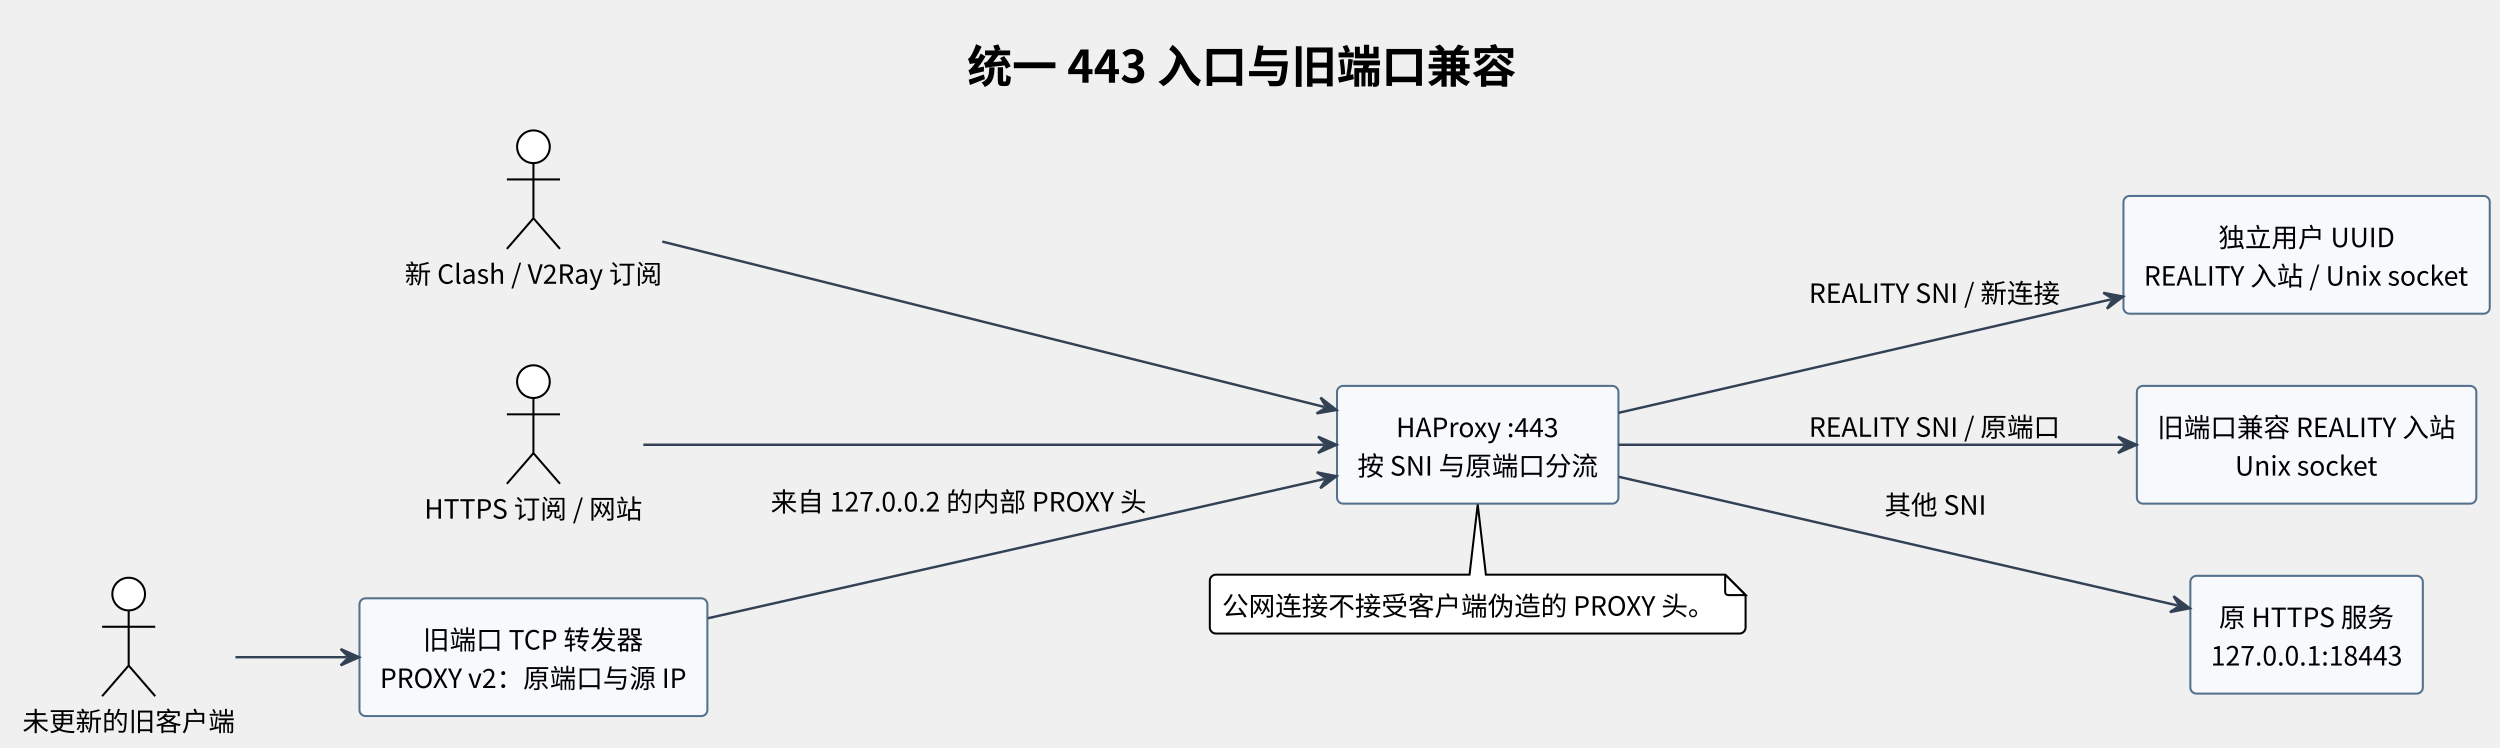
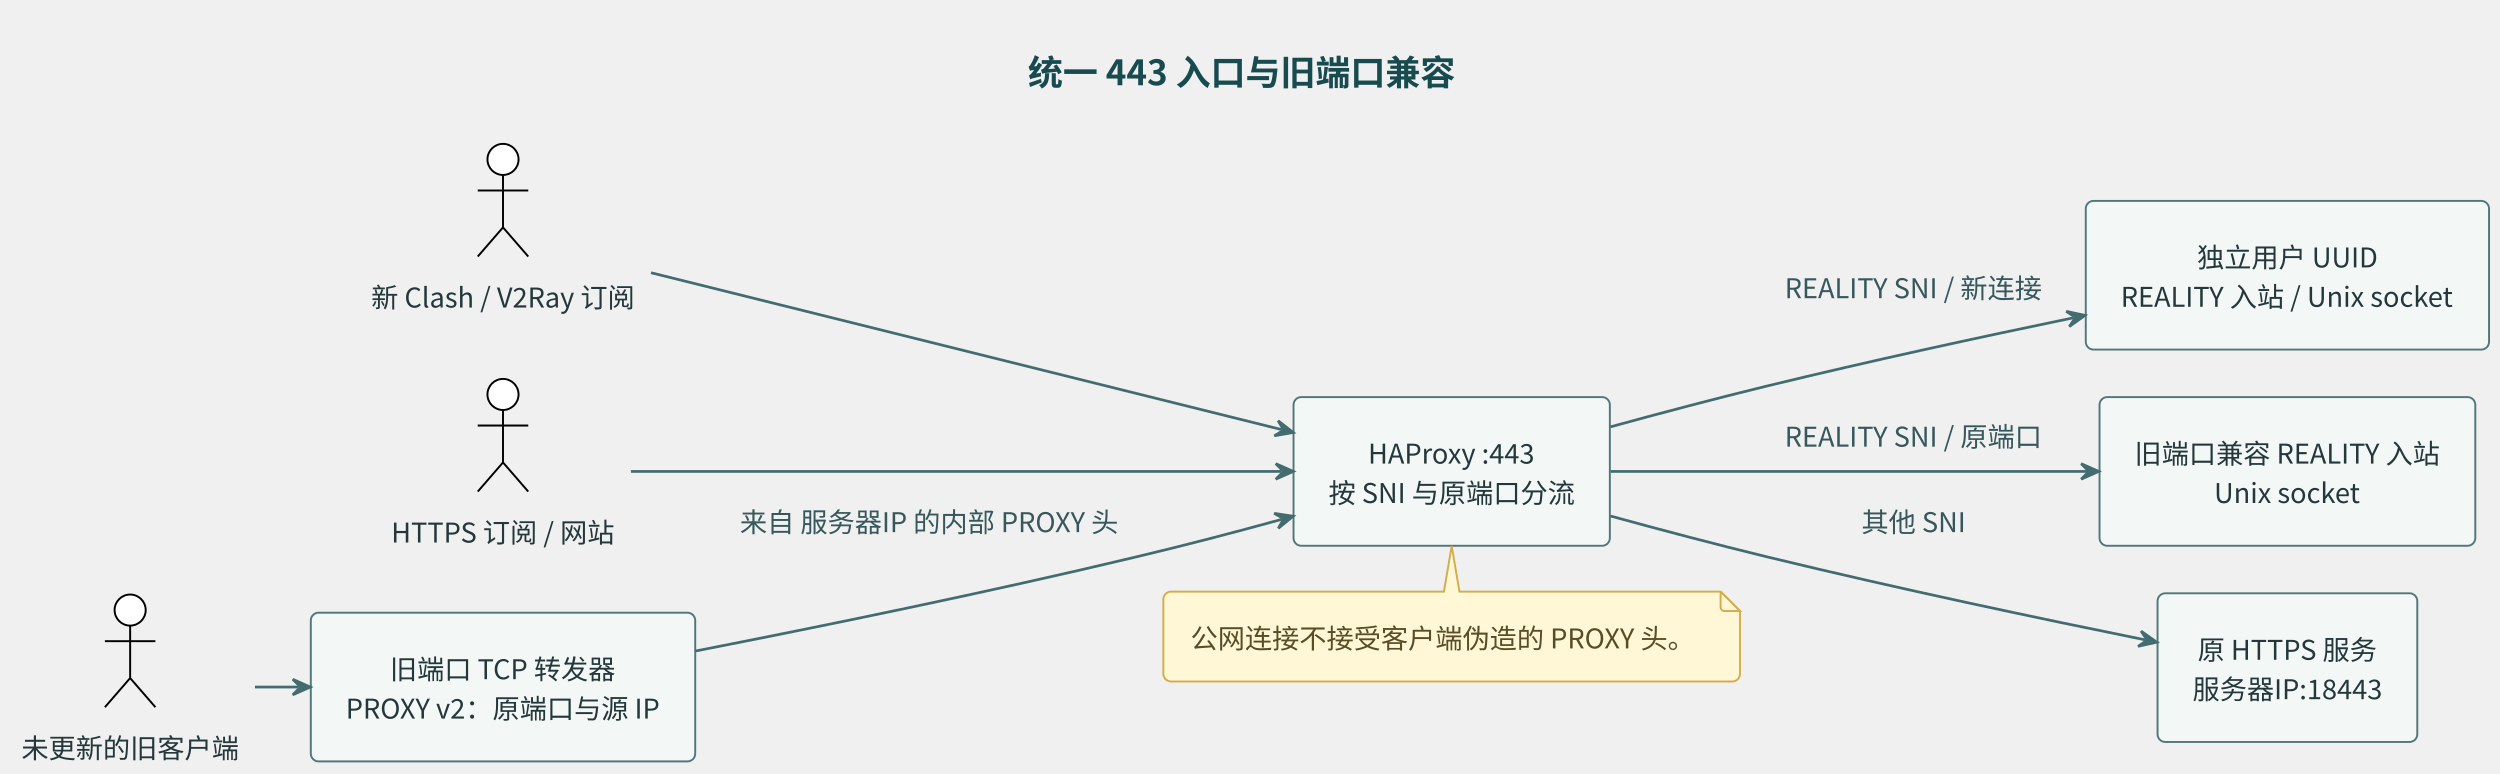
- <svg xmlns="http://www.w3.org/2000/svg" contentStyleType="text/css" data-diagram-type="DESCRIPTION" height="366px" preserveAspectRatio="none" style="width:1224px;height:366px;background:#FFFFFF;" version="1.1" viewBox="0 0 1224 366" width="1224px" zoomAndPan="magnify">
+ <svg xmlns="http://www.w3.org/2000/svg" contentStyleType="text/css" data-diagram-type="DESCRIPTION" height="398px" preserveAspectRatio="none" style="width:1287px;height:398px;background:#FFFFFF;" version="1.1" viewBox="0 0 1287 398" width="1287px" zoomAndPan="magnify">
  <defs />
  <g>
    <g class="title" data-source-line="2">
-       <text fill="#000000" font-family="Noto Sans CJK SC" font-size="22" font-weight="bold" lengthAdjust="spacing" textLength="268.929" x="473.526" y="40.52">统一 443 入口与旧端口兼容</text>
+       <text fill="#174B50" font-family="Noto Sans CJK SC" font-size="18" font-weight="bold" lengthAdjust="spacing" textLength="220.031" x="529.163" y="43.88">统一 443 入口与旧端口兼容</text>
    </g>
    <g class="entity" data-entity="fresh" data-source-line="4" data-uid="ent0002" id="entity_fresh">
-       <ellipse cx="261.171" cy="71.856" fill="#FFFFFF" rx="8" ry="8" style="stroke:#000000;stroke-width:1;" />
-       <path d="M261.171,79.856 L261.171,106.856 M248.171,87.856 L274.171,87.856 M261.171,106.856 L248.171,121.856 M261.171,106.856 L274.171,121.856" fill="none" style="stroke:#000000;stroke-width:1;" />
-       <text fill="#000000" font-family="Noto Sans CJK SC" font-size="13" lengthAdjust="spacing" textLength="126.061" x="198.14" y="138.936">新 Clash / V2Ray 订阅</text>
+       <ellipse cx="258.949" cy="82.064" fill="#FFFFFF" rx="8" ry="8" style="stroke:#000000;stroke-width:1;" />
+       <path d="M258.949,90.064 L258.949,117.064 M245.949,98.064 L271.949,98.064 M258.949,117.064 L245.949,132.064 M258.949,117.064 L271.949,132.064" fill="none" style="stroke:#000000;stroke-width:1;" />
+       <text fill="#24383B" font-family="Noto Sans CJK SC" font-size="14" lengthAdjust="spacing" textLength="135.757" x="191.07" y="158.304">新 Clash / V2Ray 订阅</text>
    </g>
    <g class="entity" data-entity="legacy" data-source-line="5" data-uid="ent0003" id="entity_legacy">
-       <ellipse cx="63" cy="290.856" fill="#FFFFFF" rx="8" ry="8" style="stroke:#000000;stroke-width:1;" />
-       <path d="M63,298.856 L63,325.856 M50,306.856 L76,306.856 M63,325.856 L50,340.856 M63,325.856 L76,340.856" fill="none" style="stroke:#000000;stroke-width:1;" />
-       <text fill="#000000" font-family="Noto Sans CJK SC" font-size="13" lengthAdjust="spacing" textLength="104" x="11" y="357.936">未更新的旧客户端</text>
+       <ellipse cx="67" cy="314.064" fill="#FFFFFF" rx="8" ry="8" style="stroke:#000000;stroke-width:1;" />
+       <path d="M67,322.064 L67,349.064 M54,330.064 L80,330.064 M67,349.064 L54,364.064 M67,349.064 L80,364.064" fill="none" style="stroke:#000000;stroke-width:1;" />
+       <text fill="#24383B" font-family="Noto Sans CJK SC" font-size="14" lengthAdjust="spacing" textLength="111.999" x="11" y="390.304">未更新的旧客户端</text>
    </g>
    <g class="entity" data-entity="https" data-source-line="6" data-uid="ent0004" id="entity_https">
-       <ellipse cx="261.163" cy="186.856" fill="#FFFFFF" rx="8" ry="8" style="stroke:#000000;stroke-width:1;" />
-       <path d="M261.163,194.856 L261.163,221.856 M248.163,202.856 L274.163,202.856 M261.163,221.856 L248.163,236.856 M261.163,221.856 L274.163,236.856" fill="none" style="stroke:#000000;stroke-width:1;" />
-       <text fill="#000000" font-family="Noto Sans CJK SC" font-size="13" lengthAdjust="spacing" textLength="106.847" x="207.74" y="253.936">HTTPS 订阅 / 网站</text>
+       <ellipse cx="258.943" cy="203.064" fill="#FFFFFF" rx="8" ry="8" style="stroke:#000000;stroke-width:1;" />
+       <path d="M258.943,211.064 L258.943,238.064 M245.943,219.064 L271.943,219.064 M258.943,238.064 L245.943,253.064 M258.943,238.064 L271.943,253.064" fill="none" style="stroke:#000000;stroke-width:1;" />
+       <text fill="#24383B" font-family="Noto Sans CJK SC" font-size="14" lengthAdjust="spacing" textLength="115.066" x="201.41" y="279.304">HTTPS 订阅 / 网站</text>
    </g>
    <g class="entity" data-entity="forwarder" data-source-line="7" data-uid="ent0005" id="entity_forwarder">
-       <rect fill="#F7F9FC" height="57.648" rx="3" ry="3" style="stroke:#53708C;stroke-width:1;" width="170.332" x="176" y="292.936" />
-       <text fill="#000000" font-family="Noto Sans CJK SC" font-size="13" lengthAdjust="spacing" textLength="108.134" x="207.099" y="318.016">旧端口 TCP 转发器</text>
-       <text fill="#000000" font-family="Noto Sans CJK SC" font-size="13" lengthAdjust="spacing" textLength="150.332" x="186" y="336.84">PROXY v2：原端口与源 IP</text>
+       <rect fill="#F3F8F6" height="76.544" rx="4" ry="4" style="stroke:#52777A;stroke-width:1;" width="197.895" x="160" y="315.424" />
+       <text fill="#24383B" font-family="Noto Sans CJK SC" font-size="14" lengthAdjust="spacing" textLength="116.451" x="200.722" y="349.664">旧端口 TCP 转发器</text>
+       <text fill="#24383B" font-family="Noto Sans CJK SC" font-size="14" lengthAdjust="spacing" textLength="161.895" x="178" y="369.936">PROXY v2：原端口与源 IP</text>
    </g>
    <g class="entity" data-entity="gateway" data-source-line="8" data-uid="ent0006" id="entity_gateway">
-       <rect fill="#F7F9FC" height="57.648" rx="3" ry="3" style="stroke:#53708C;stroke-width:1;" width="137.78" x="654.6" y="188.936" />
-       <text fill="#000000" font-family="Noto Sans CJK SC" font-size="13" lengthAdjust="spacing" textLength="79.937" x="683.521" y="214.016">HAProxy :443</text>
-       <text fill="#000000" font-family="Noto Sans CJK SC" font-size="13" lengthAdjust="spacing" textLength="117.78" x="664.6" y="232.84">按 SNI 与原端口分流</text>
+       <rect fill="#F3F8F6" height="76.544" rx="4" ry="4" style="stroke:#52777A;stroke-width:1;" width="162.839" x="665.91" y="204.424" />
+       <text fill="#24383B" font-family="Noto Sans CJK SC" font-size="14" lengthAdjust="spacing" textLength="86.086" x="704.287" y="238.664">HAProxy :443</text>
+       <text fill="#24383B" font-family="Noto Sans CJK SC" font-size="14" lengthAdjust="spacing" textLength="126.84" x="683.91" y="258.936">按 SNI 与原端口分流</text>
    </g>
    <g class="entity" data-entity="modern" data-source-line="9" data-uid="ent0007" id="entity_modern">
-       <rect fill="#F7F9FC" height="57.648" rx="3" ry="3" style="stroke:#53708C;stroke-width:1;" width="179.341" x="1039.64" y="95.936" />
-       <text fill="#000000" font-family="Noto Sans CJK SC" font-size="13" lengthAdjust="spacing" textLength="86.411" x="1086.105" y="121.016">独立用户 UUID</text>
-       <text fill="#000000" font-family="Noto Sans CJK SC" font-size="13" lengthAdjust="spacing" textLength="159.341" x="1049.64" y="139.84">REALITY 入站 / Unix socket</text>
+       <rect fill="#F3F8F6" height="76.544" rx="4" ry="4" style="stroke:#52777A;stroke-width:1;" width="207.597" x="1073.76" y="103.424" />
+       <text fill="#24383B" font-family="Noto Sans CJK SC" font-size="14" lengthAdjust="spacing" textLength="93.058" x="1131.03" y="137.664">独立用户 UUID</text>
+       <text fill="#24383B" font-family="Noto Sans CJK SC" font-size="14" lengthAdjust="spacing" textLength="171.597" x="1091.76" y="157.936">REALITY 入站 / Unix socket</text>
    </g>
    <g class="entity" data-entity="compatible" data-source-line="10" data-uid="ent0008" id="entity_compatible">
-       <rect fill="#F7F9FC" height="57.648" rx="3" ry="3" style="stroke:#53708C;stroke-width:1;" width="166.198" x="1046.21" y="188.936" />
-       <text fill="#000000" font-family="Noto Sans CJK SC" font-size="13" lengthAdjust="spacing" textLength="146.198" x="1056.21" y="214.016">旧端口兼容 REALITY 入站</text>
-       <text fill="#000000" font-family="Noto Sans CJK SC" font-size="13" lengthAdjust="spacing" textLength="70.135" x="1094.242" y="232.84">Unix socket</text>
+       <rect fill="#F3F8F6" height="76.544" rx="4" ry="4" style="stroke:#52777A;stroke-width:1;" width="193.443" x="1080.84" y="204.424" />
+       <text fill="#24383B" font-family="Noto Sans CJK SC" font-size="14" lengthAdjust="spacing" textLength="157.443" x="1098.84" y="238.664">旧端口兼容 REALITY 入站</text>
+       <text fill="#24383B" font-family="Noto Sans CJK SC" font-size="14" lengthAdjust="spacing" textLength="75.53" x="1139.797" y="258.936">Unix socket</text>
    </g>
    <g class="entity" data-entity="web" data-source-line="11" data-uid="ent0009" id="entity_web">
-       <rect fill="#F7F9FC" height="57.648" rx="3" ry="3" style="stroke:#53708C;stroke-width:1;" width="113.821" x="1072.4" y="281.936" />
-       <text fill="#000000" font-family="Noto Sans CJK SC" font-size="13" lengthAdjust="spacing" textLength="85.839" x="1086.391" y="307.016">原 HTTPS 服务</text>
-       <text fill="#000000" font-family="Noto Sans CJK SC" font-size="13" lengthAdjust="spacing" textLength="93.821" x="1082.4" y="325.84">127.0.0.1:18443</text>
+       <rect fill="#F3F8F6" height="76.544" rx="4" ry="4" style="stroke:#52777A;stroke-width:1;" width="133.706" x="1110.71" y="305.424" />
+       <text fill="#24383B" font-family="Noto Sans CJK SC" font-size="14" lengthAdjust="spacing" textLength="92.442" x="1131.342" y="339.664">原 HTTPS 服务</text>
+       <text fill="#24383B" font-family="Noto Sans CJK SC" font-size="14" lengthAdjust="spacing" textLength="97.706" x="1128.71" y="359.936">服务器IP:18443</text>
    </g>
    <g class="entity" data-entity="GMN17" data-source-line="20" data-uid="ent0018" id="entity_GMN17">
-       <path d="M592.33,284.356 L592.33,307.18 A3,3 0 0 0 595.33,310.18 L851.636,310.18 A3,3 0 0 0 854.636,307.18 L854.636,291.356 L844.636,281.356 L727.49,281.356 L723.49,246.976 L719.49,281.356 L595.33,281.356 A3,3 0 0 0 592.33,284.356" fill="#FFFFFF" style="stroke:#000000;stroke-width:1;" />
-       <path d="M844.636,281.356 L844.636,289.856 A1.5,1.5 0 0 0 846.136,291.356 L854.636,291.356 L844.636,281.356" fill="#FFFFFF" style="stroke:#000000;stroke-width:1;" />
-       <text fill="#000000" font-family="Noto Sans CJK SC" font-size="13" lengthAdjust="spacing" textLength="241.306" x="598.33" y="301.436">公网连接不接受客户端伪造的 PROXY 头。</text>
+       <path d="M598.89,308.564 L598.89,346.836 A4,4 0 0 0 602.89,350.836 L891.757,350.836 A4,4 0 0 0 895.757,346.836 L895.757,314.564 L885.757,304.564 L751.33,304.564 L747.33,281.094 L743.33,304.564 L602.89,304.564 A4,4 0 0 0 598.89,308.564" fill="#FFF7D6" style="stroke:#D2AD4A;stroke-width:1;" />
+       <path d="M885.757,304.564 L885.757,312.564 A2,2 0 0 0 887.757,314.564 L895.757,314.564 L885.757,304.564" fill="#FFF7D6" style="stroke:#D2AD4A;stroke-width:1;" />
+       <text fill="#594C26" font-family="Noto Sans CJK SC" font-size="14" lengthAdjust="spacing" textLength="259.867" x="612.89" y="333.804">公网连接不接受客户端伪造的 PROXY 头。</text>
    </g>
    <g class="link" data-entity-1="fresh" data-entity-2="gateway" data-source-line="12" data-uid="lnk10" id="link_fresh_gateway">
-       <path d="M324.25,118.276 C410.26,139.766 559.319,177.002 648.469,199.272" fill="none" id="fresh-to-gateway" style="stroke:#334155;stroke-width:1.2;" />
-       <polygon fill="#334155" points="654.29,200.726,646.528,194.664,649.439,199.514,644.589,202.426,654.29,200.726" style="stroke:#334155;stroke-width:1.2;" />
+       <path d="M335.14,140.404 C424.74,162.694 567.997,198.336 659.907,221.196" fill="none" id="fresh-to-gateway" style="stroke:#426C70;stroke-width:1.4;" />
+       <polygon fill="#426C70" points="665.73,222.644,657.962,216.59,660.878,221.437,656.031,224.353,665.73,222.644" style="stroke:#426C70;stroke-width:1.4;" />
    </g>
    <g class="link" data-entity-1="legacy" data-entity-2="forwarder" data-source-line="13" data-uid="lnk11" id="link_legacy_forwarder">
-       <path d="M115.28,321.766 C133.79,321.766 149.19,321.766 169.78,321.766" fill="none" id="legacy-to-forwarder" style="stroke:#334155;stroke-width:1.2;" />
-       <polygon fill="#334155" points="175.78,321.766,166.78,317.766,170.78,321.766,166.78,325.766,175.78,321.766" style="stroke:#334155;stroke-width:1.2;" />
+       <path d="M131.25,353.694 C140.42,353.694 144.04,353.694 153.71,353.694" fill="none" id="legacy-to-forwarder" style="stroke:#426C70;stroke-width:1.4;" />
+       <polygon fill="#426C70" points="159.71,353.694,150.71,349.694,154.71,353.694,150.71,357.694,159.71,353.694" style="stroke:#426C70;stroke-width:1.4;" />
    </g>
    <g class="link" data-entity-1="forwarder" data-entity-2="gateway" data-source-line="14" data-uid="lnk12" id="link_forwarder_gateway">
-       <path d="M346.6,302.686 C435.1,282.696 566.598,252.989 648.468,234.489" fill="none" id="forwarder-to-gateway" style="stroke:#334155;stroke-width:1.2;" />
-       <polygon fill="#334155" points="654.32,233.166,644.66,231.248,649.443,234.268,646.423,239.051,654.32,233.166" style="stroke:#334155;stroke-width:1.2;" />
-       <text fill="#000000" font-family="Noto Sans CJK SC" font-size="13" lengthAdjust="spacing" textLength="184.262" x="377.33" y="250.456">来自 127.0.0.2 的内部 PROXY 头</text>
+       <path d="M358.06,335.134 C422.72,322.494 509.13,304.814 584.89,286.694 C611.31,280.384 634.184,274.404 659.914,267.334" fill="none" id="forwarder-to-gateway" style="stroke:#426C70;stroke-width:1.4;" />
+       <polygon fill="#426C70" points="665.7,265.744,655.962,264.271,660.879,267.069,658.082,271.986,665.7,265.744" style="stroke:#426C70;stroke-width:1.4;" />
+       <text fill="#36575B" font-family="Noto Sans CJK SC" font-size="14" lengthAdjust="spacing" textLength="195.103" x="380.89" y="273.934">来自 服务器IP 的内部 PROXY 头</text>
    </g>
    <g class="link" data-entity-1="https" data-entity-2="gateway" data-source-line="15" data-uid="lnk13" id="link_https_gateway">
-       <path d="M314.97,217.766 C398.69,217.766 555.84,217.766 648.29,217.766" fill="none" id="https-to-gateway" style="stroke:#334155;stroke-width:1.2;" />
-       <polygon fill="#334155" points="654.29,217.766,645.29,213.766,649.29,217.766,645.29,221.766,654.29,217.766" style="stroke:#334155;stroke-width:1.2;" />
+       <path d="M324.79,242.694 C412.85,242.694 564.22,242.694 659.77,242.694" fill="none" id="https-to-gateway" style="stroke:#426C70;stroke-width:1.4;" />
+       <polygon fill="#426C70" points="665.77,242.694,656.77,238.694,660.77,242.694,656.77,246.694,665.77,242.694" style="stroke:#426C70;stroke-width:1.4;" />
    </g>
    <g class="link" data-entity-1="gateway" data-entity-2="modern" data-source-line="16" data-uid="lnk14" id="link_gateway_modern">
-       <path d="M792.53,202.096 C860.42,186.456 959.193,163.713 1033.593,146.573" fill="none" id="gateway-to-modern" style="stroke:#334155;stroke-width:1.2;" />
-       <polygon fill="#334155" points="1039.44,145.226,1029.772,143.349,1034.568,146.349,1031.568,151.144,1039.44,145.226" style="stroke:#334155;stroke-width:1.2;" />
-       <text fill="#000000" font-family="Noto Sans CJK SC" font-size="13" lengthAdjust="spacing" textLength="123.162" x="885.64" y="148.326">REALITY SNI / 新连接</text>
+       <path d="M828.98,219.764 C854.72,212.704 883.37,205.114 909.76,198.694 C963.5,185.644 1017.835,173.861 1067.445,163.581" fill="none" id="gateway-to-modern" style="stroke:#426C70;stroke-width:1.4;" />
+       <polygon fill="#426C70" points="1073.32,162.364,1063.696,160.273,1068.424,163.378,1065.319,168.107,1073.32,162.364" style="stroke:#426C70;stroke-width:1.4;" />
+       <text fill="#36575B" font-family="Noto Sans CJK SC" font-size="14" lengthAdjust="spacing" textLength="132.636" x="918.76" y="153.514">REALITY SNI / 新连接</text>
    </g>
    <g class="link" data-entity-1="gateway" data-entity-2="compatible" data-source-line="17" data-uid="lnk15" id="link_gateway_compatible">
-       <path d="M792.53,217.766 C862.44,217.766 965.31,217.766 1040.01,217.766" fill="none" id="gateway-to-compatible" style="stroke:#334155;stroke-width:1.2;" />
-       <polygon fill="#334155" points="1046.01,217.766,1037.01,213.766,1041.01,217.766,1037.01,221.766,1046.01,217.766" style="stroke:#334155;stroke-width:1.2;" />
-       <text fill="#000000" font-family="Noto Sans CJK SC" font-size="13" lengthAdjust="spacing" textLength="123.162" x="885.64" y="213.846">REALITY SNI / 原端口</text>
+       <path d="M829.13,242.694 C900.51,242.694 998.72,242.694 1074.38,242.694" fill="none" id="gateway-to-compatible" style="stroke:#426C70;stroke-width:1.4;" />
+       <polygon fill="#426C70" points="1080.38,242.694,1071.38,238.694,1075.38,242.694,1071.38,246.694,1080.38,242.694" style="stroke:#426C70;stroke-width:1.4;" />
+       <text fill="#36575B" font-family="Noto Sans CJK SC" font-size="14" lengthAdjust="spacing" textLength="132.636" x="918.76" y="229.934">REALITY SNI / 原端口</text>
    </g>
    <g class="link" data-entity-1="gateway" data-entity-2="web" data-source-line="18" data-uid="lnk16" id="link_gateway_web">
-       <path d="M792.53,233.436 C871.09,251.526 993.013,279.61 1066.203,296.46" fill="none" id="gateway-to-web" style="stroke:#334155;stroke-width:1.2;" />
-       <polygon fill="#334155" points="1072.05,297.806,1064.177,291.889,1067.178,296.684,1062.382,299.685,1072.05,297.806" style="stroke:#334155;stroke-width:1.2;" />
-       <text fill="#000000" font-family="Noto Sans CJK SC" font-size="13" lengthAdjust="spacing" textLength="49.868" x="922.64" y="252.016">其他 SNI</text>
+       <path d="M828.98,265.624 C854.72,272.694 883.37,280.284 909.76,286.694 C977.77,303.214 1050.259,318.464 1104.389,329.414" fill="none" id="gateway-to-web" style="stroke:#426C70;stroke-width:1.4;" />
+       <polygon fill="#426C70" points="1110.27,330.604,1102.242,324.899,1105.369,329.613,1100.656,332.74,1110.27,330.604" style="stroke:#426C70;stroke-width:1.4;" />
+       <text fill="#36575B" font-family="Noto Sans CJK SC" font-size="14" lengthAdjust="spacing" textLength="53.704" x="958.26" y="273.934">其他 SNI</text>
    </g>
  </g>
</svg>
